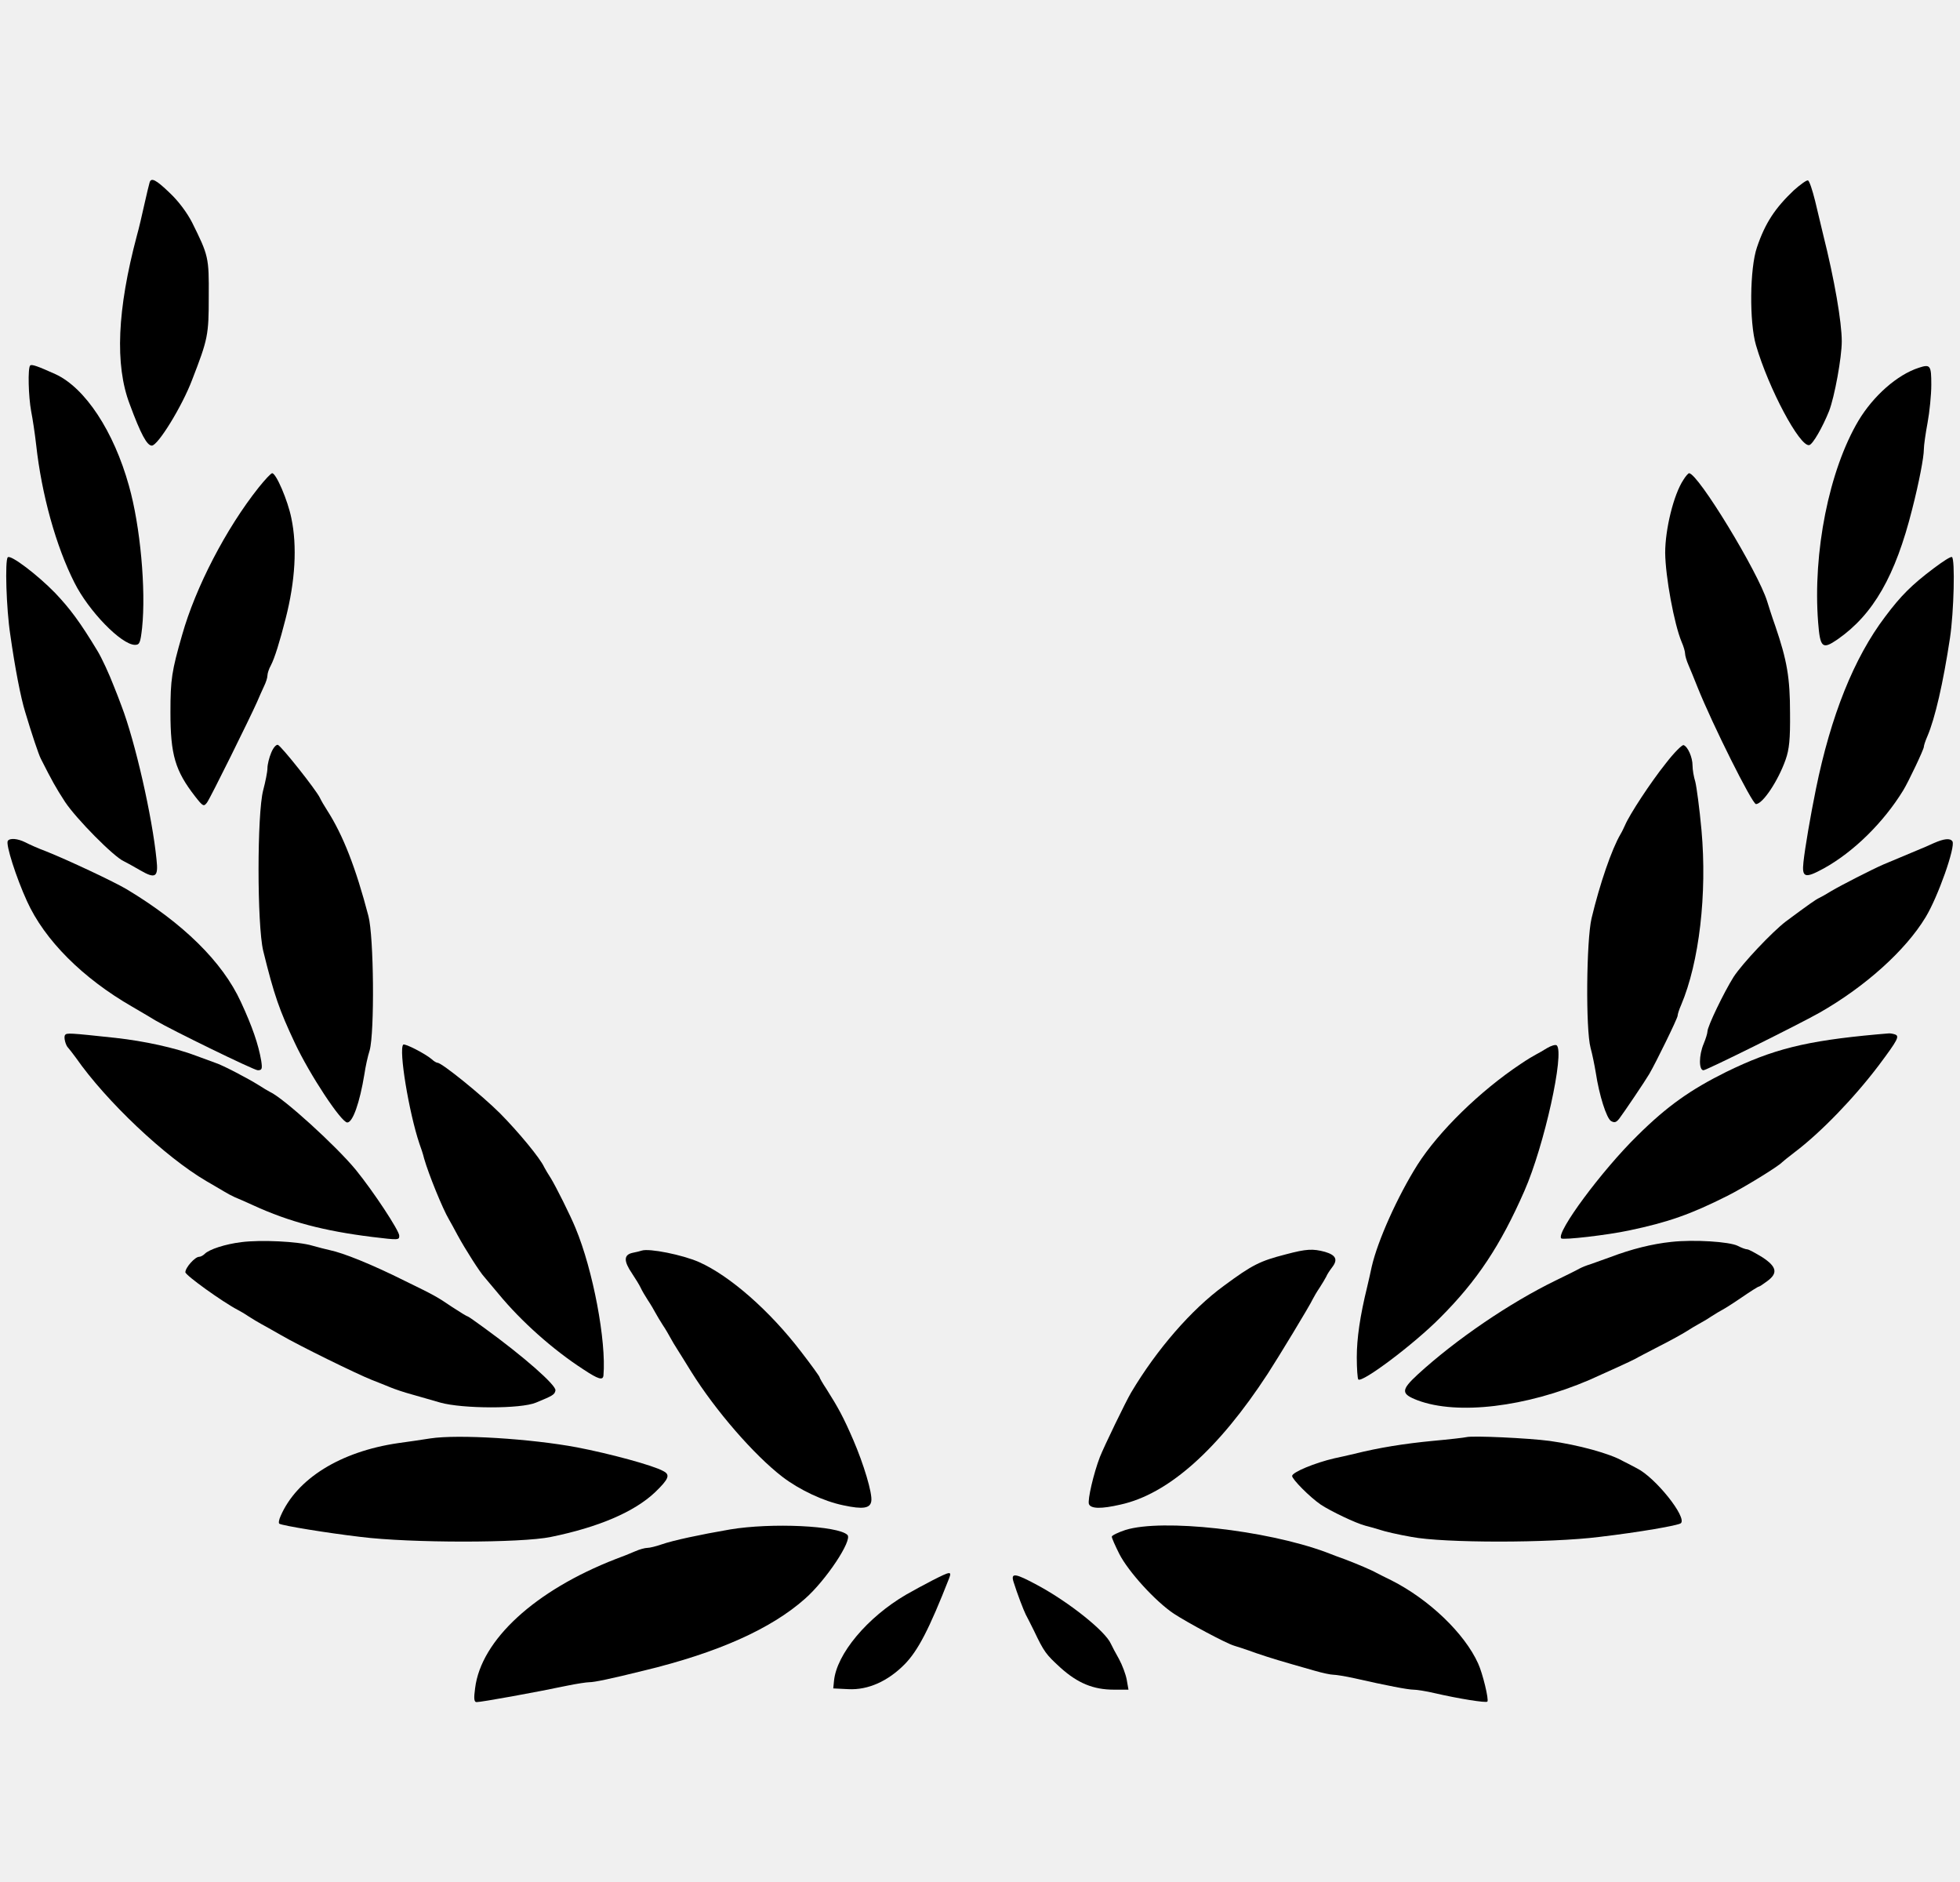
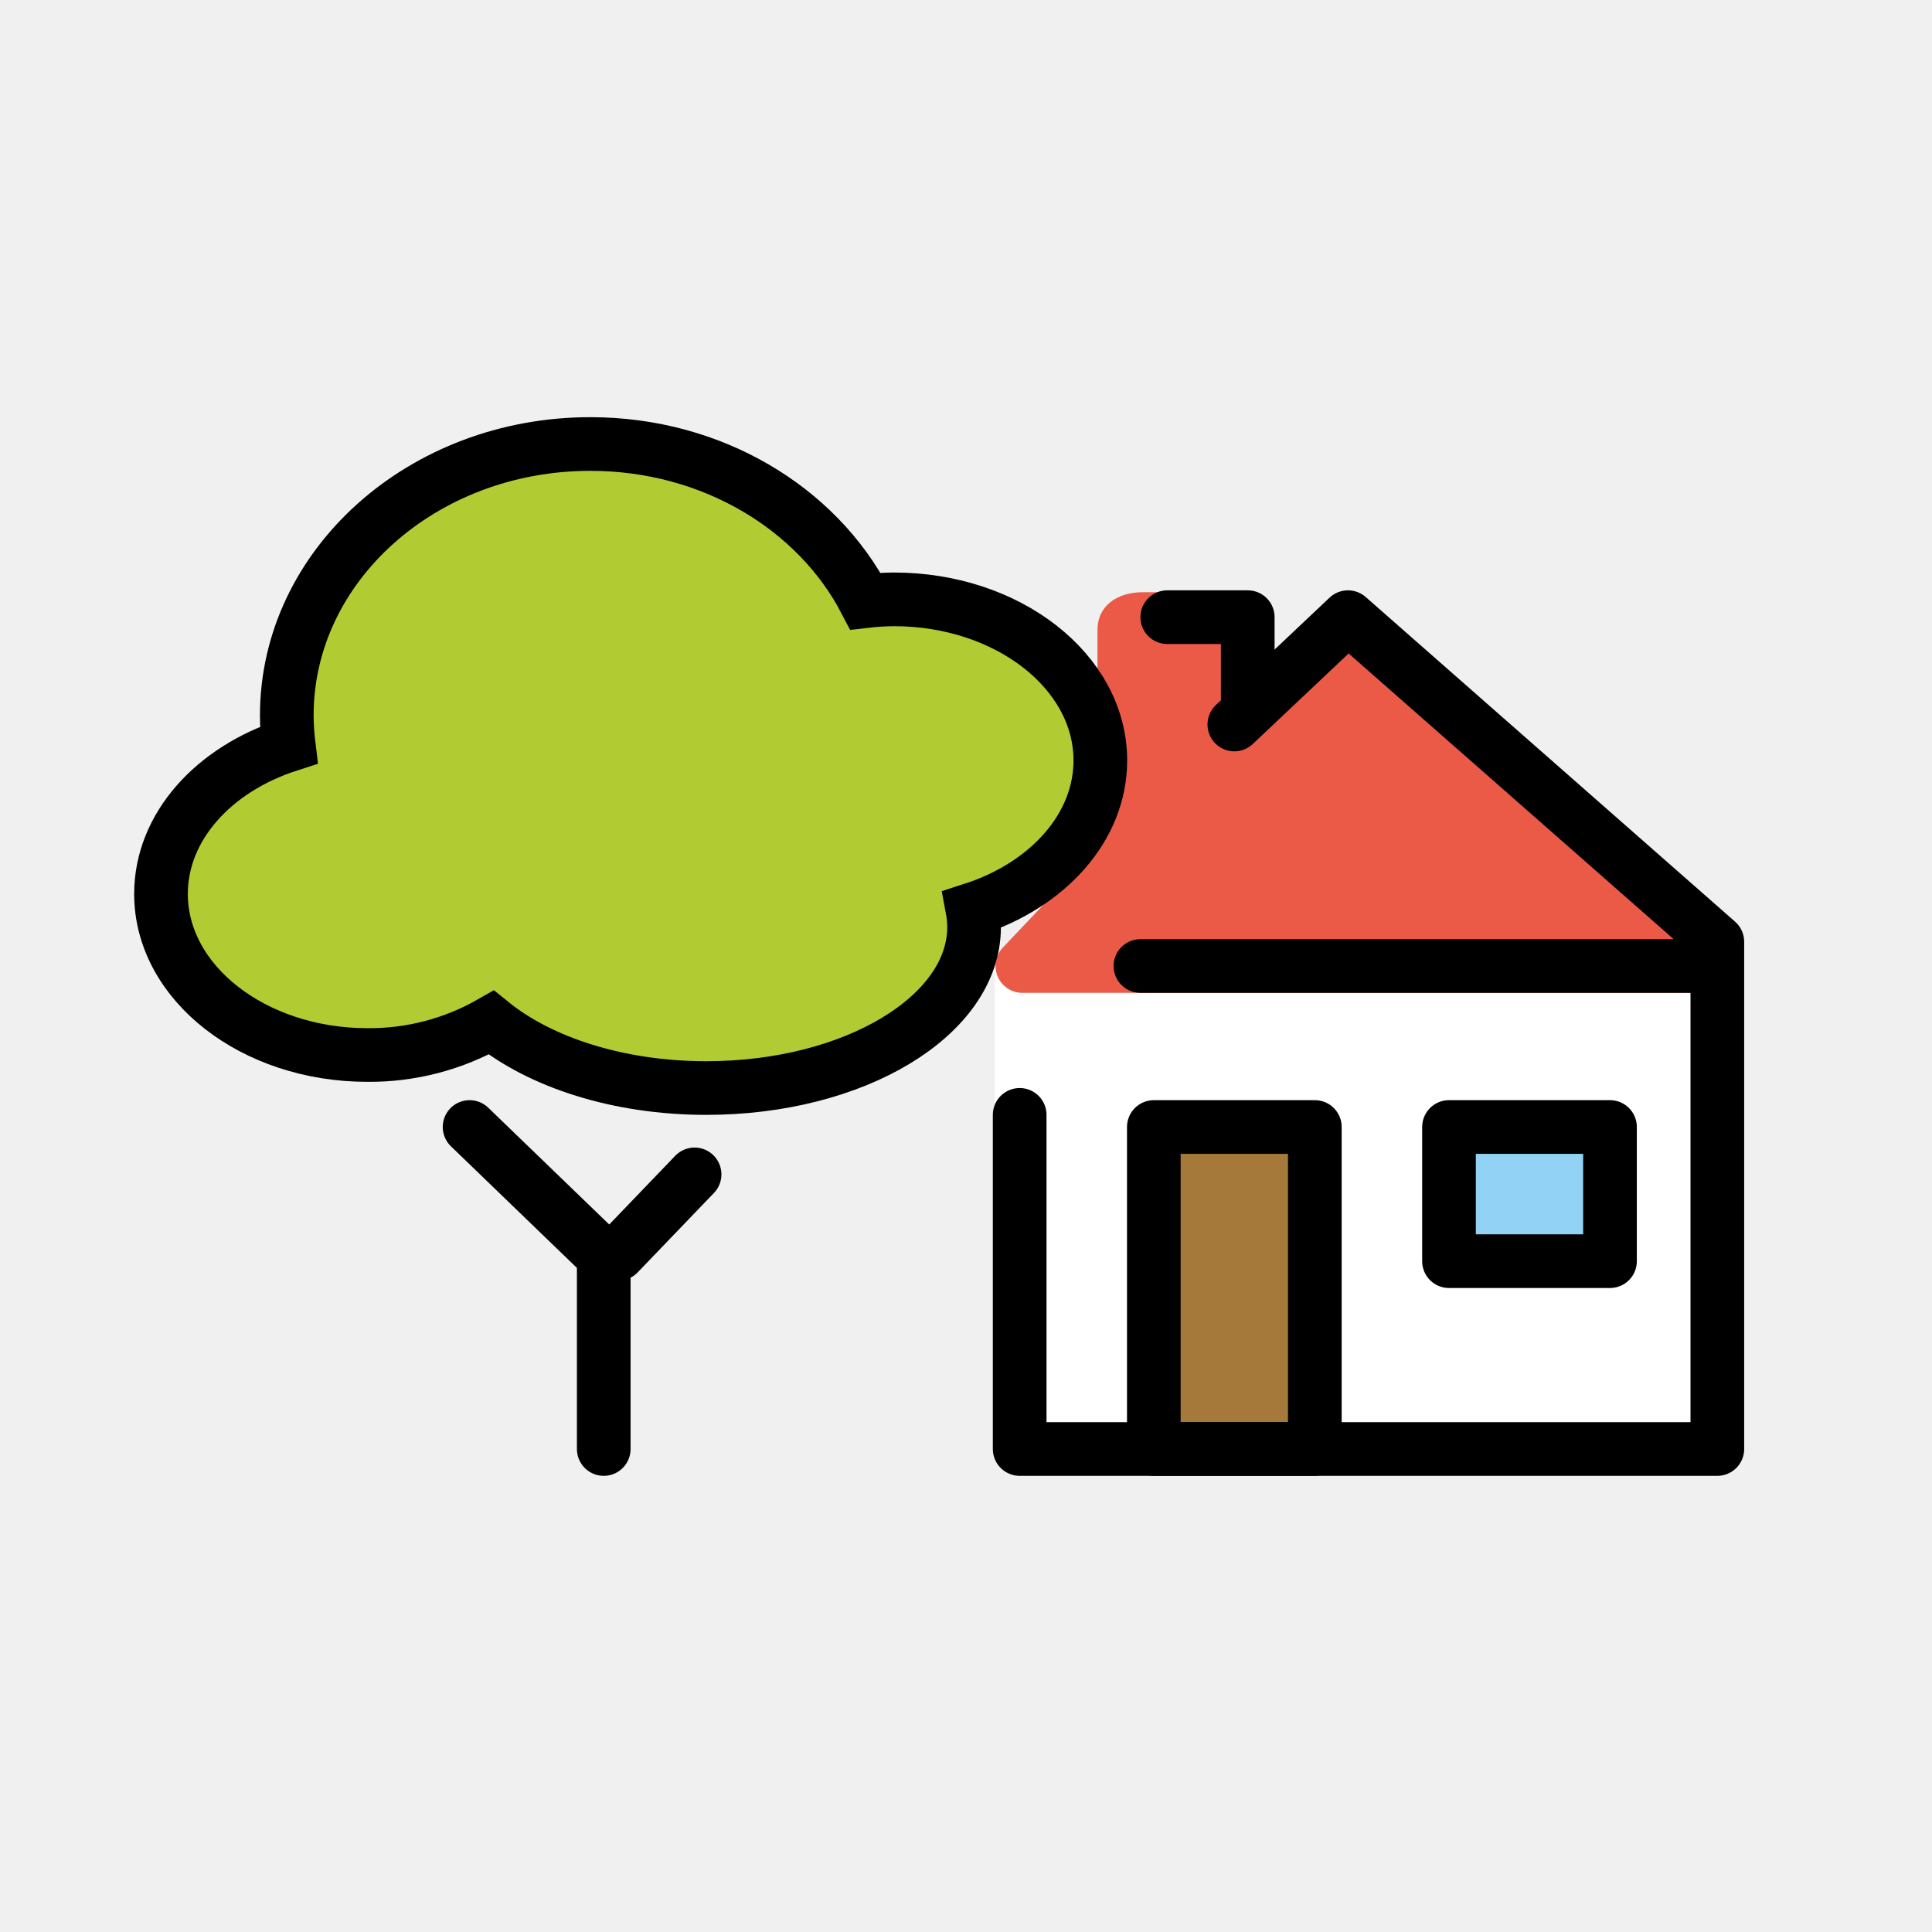
- <svg xmlns="http://www.w3.org/2000/svg" version="1.0" width="900pt" height="864pt" viewBox="0 0 900 864" preserveAspectRatio="xMidYMid meet" id="svg2">
-   <defs id="defs68" />
-   <g id="g3074" transform="matrix(1.142029,0,0,1.142029,-54.21005,-119.6505)">
-     <path d="m 107.6,178.2 c -0.2,0.7 -1.2,4.7 -2.1,8.8 -0.9,4.1 -2.2,9.7 -3,12.5 -7.9,29.7 -8.9,51.9 -2.9,67.7 4.5,12.2 7,16.7 8.9,16.7 2.4,0.1 12.2,-15.8 16.2,-26.4 6.4,-16.5 6.7,-18 6.7,-33.6 0.1,-15.7 -0.1,-16.4 -6.7,-29.7 -2,-3.9 -5.4,-8.5 -8.9,-11.8 -5.7,-5.5 -7.6,-6.4 -8.2,-4.2 z" id="path14" style="fill:#000000;stroke:none" />
-     <path d="m 768.8,181.2 c -7.6,7.2 -11.6,13.2 -14.9,23 -2.9,8.4 -3.1,30.1 -0.4,39.3 5.1,17.5 17.6,40.9 21.4,40.2 1.4,-0.2 5.4,-7.2 8,-13.7 2.2,-5.7 5.1,-21.5 5.1,-28 0,-7.7 -2.9,-24.7 -7.5,-43 -0.7,-3 -2.2,-9.1 -3.2,-13.4 -1.1,-4.4 -2.3,-8.1 -2.9,-8.3 -0.5,-0.2 -3,1.6 -5.6,3.9 z" id="path16" style="fill:#000000;stroke:none" />
-     <path d="m 59.6,251.7 c -1,1 -0.7,12.5 0.4,18.4 0.6,3 1.5,9 2,13.4 2.2,20.1 8,40.9 15.4,55.5 5.7,11.4 18.8,24.9 24.3,25 1.9,0 2.2,-0.7 2.9,-6.8 1.6,-15.4 -0.7,-41 -5.3,-57.2 -6.1,-21.9 -17.6,-39.3 -29.5,-44.8 -7.1,-3.2 -9.6,-4.1 -10.2,-3.5 z" id="path18" style="fill:#000000;stroke:none" />
-     <path d="m 819,252.6 c -8.7,2.8 -18.3,11.3 -24.3,21.3 -11.8,19.9 -18.4,52.9 -16.2,81.1 0.8,10.2 1.7,11 7.8,6.8 14.4,-10 23.3,-25.6 30,-52.3 2.8,-10.9 4.7,-21 4.7,-24 0,-1.7 0.7,-6.5 1.5,-10.8 0.8,-4.3 1.5,-11.2 1.5,-15.3 0,-7.8 -0.4,-8.3 -5,-6.8 z" id="path20" style="fill:#000000;stroke:none" />
-     <path d="m 151.5,300.7 c -13.2,16.6 -25.4,40.2 -30.8,59.3 -4.2,14.6 -4.7,17.9 -4.7,31.1 0,17.1 1.9,23.5 9.9,33.8 3.2,4.1 3.5,4.2 4.8,2.5 1.4,-1.9 17.3,-34.1 20.1,-40.4 0.8,-1.9 2.1,-4.8 2.8,-6.3 0.8,-1.6 1.4,-3.5 1.4,-4.4 0,-0.8 0.6,-2.7 1.4,-4.1 1.5,-2.9 3.5,-9.3 5.9,-18.7 3.9,-15.2 4.7,-29.2 2.3,-40.5 -1.4,-7 -6.1,-18 -7.7,-18 -0.5,0 -2.9,2.6 -5.4,5.7 z" id="path22" style="fill:#000000;stroke:none" />
-     <path d="m 724.3,297.7 c -3.9,5.9 -7.3,19.8 -7.3,29.3 0.1,9.6 3.6,28.6 6.6,35.8 0.8,1.8 1.4,3.9 1.4,4.7 0,0.8 0.6,2.9 1.4,4.7 0.8,1.8 2.4,5.8 3.6,8.8 6,15 22,47 23.5,47 2.7,0 8.9,-9.3 11.9,-17.8 1.5,-4.2 1.9,-8.3 1.8,-18.8 0,-14.2 -1.2,-21.1 -5.9,-34.9 -1.4,-3.9 -2.8,-8.4 -3.3,-10 -3.6,-11.7 -27.8,-51.5 -31.4,-51.5 -0.3,0 -1.4,1.2 -2.3,2.7 z" id="path24" style="fill:#000000;stroke:none" />
-     <path d="m 50.6,328.8 c -1.2,1.1 -0.6,20.7 1,31.1 1.9,13.4 4.2,25.3 6,31.1 2.6,8.7 5.4,17.1 6.3,18.8 4.5,8.9 6,11.6 9.7,17.3 4.5,6.8 19.7,22.2 23.7,23.9 1.2,0.6 4.1,2.2 6.5,3.6 6.2,3.6 7.4,2.8 6.6,-4.3 -1.7,-17.2 -8.6,-47.5 -14.1,-61.8 -0.8,-2.2 -2.2,-5.8 -3.1,-8 -1.8,-4.7 -4.8,-11.2 -6.5,-14 -7,-11.6 -11.1,-17.1 -17.1,-23.4 -7,-7.2 -17.9,-15.5 -19,-14.3 z" id="path26" style="fill:#000000;stroke:none" />
-     <path d="m 825,333.2 c -8.9,6.7 -13.2,11 -19.5,19.4 -12.6,16.6 -21.9,39.9 -27.9,69.4 -2.2,10.8 -4.4,23.7 -5,29.3 -0.7,6.3 0.6,6.7 8.1,2.6 12,-6.6 24.1,-18.5 32,-31.4 2.1,-3.4 8.3,-16.5 8.3,-17.5 0,-0.5 0.6,-2.4 1.4,-4.2 3.1,-7.2 6.4,-21.6 9.1,-39.5 1.6,-10.6 2.1,-31.9 0.8,-32.6 -0.5,-0.3 -3.7,1.8 -7.3,4.5 z" id="path28" style="fill:#000000;stroke:none" />
-     <path d="m 156.5,407.4 c -0.8,1.9 -1.5,4.7 -1.5,6.2 0,1.4 -0.8,5.4 -1.7,8.8 -2.5,9.4 -2.5,54.1 0,64.6 4.4,17.9 6.5,23.8 12.7,37 6,12.8 18.7,32 21.1,32 2.2,0 5,-7.9 6.9,-19.5 0.4,-2.8 1.3,-7 2.1,-9.5 2,-7.2 1.7,-45.7 -0.5,-54 -5.1,-19.5 -10.2,-32.5 -16.6,-42.5 -1.1,-1.7 -2.4,-3.9 -2.9,-5 -1.6,-3.3 -15.5,-20.8 -16.9,-21.3 -0.7,-0.2 -1.9,1.2 -2.7,3.2 z" id="path30" style="fill:#000000;stroke:none" />
-     <path d="m 717.2,411.7 c -6,7.5 -14.4,20.3 -16.3,24.7 -0.5,1.1 -1.3,2.8 -1.8,3.6 -3.6,6.1 -8.4,20.1 -11.7,33.9 -2.1,9 -2.4,44.7 -0.4,52.1 0.7,2.5 1.6,7 2.1,10 1.4,9.2 4.3,18.2 6.1,19.4 1.4,0.8 2.1,0.6 3.3,-0.9 1.9,-2.5 10.6,-15.4 12.1,-18 2.7,-4.6 11.4,-22.4 11.4,-23.4 0,-0.6 0.6,-2.5 1.4,-4.3 7.3,-17.2 10.5,-44.7 8.2,-70.3 -0.8,-8.8 -2,-17.6 -2.5,-19.5 -0.6,-1.9 -1.1,-4.8 -1.1,-6.5 0,-3.3 -1.9,-7.6 -3.6,-8.2 -0.6,-0.2 -3.9,3.1 -7.2,7.4 z" id="path32" style="fill:#000000;stroke:none" />
-     <path d="m 50.6,442.8 c -0.9,1.4 3.4,14.8 7.7,24.2 7.1,15.7 22.4,31 42.4,42.5 4.3,2.5 8.5,5 9.3,5.5 6.4,3.8 39.6,20 41.1,20 1.7,0 1.9,-0.5 1.4,-3.8 -1.1,-6.5 -3.6,-13.8 -8.2,-23.7 C 136.9,491.4 121.1,475.9 98.5,462.3 93.3,459.2 75,450.6 66,447 c -3,-1.1 -6.8,-2.8 -8.3,-3.6 -3.2,-1.6 -6.3,-1.8 -7.1,-0.6 z" id="path34" style="fill:#000000;stroke:none" />
-     <path d="m 825,443.7 c -1.9,0.9 -5,2.2 -6.7,2.9 -7.4,3.1 -10.5,4.4 -13.6,5.7 -4.8,2.1 -16.9,8.3 -20.8,10.6 -1.9,1.2 -4.1,2.4 -4.9,2.8 -1.4,0.6 -4.6,2.9 -13.5,9.5 -5.5,4.2 -17.5,16.9 -21,22.3 -3.9,6.2 -10.5,19.9 -10.5,21.9 0,0.7 -0.7,3 -1.5,4.9 -2,4.7 -2,10.7 -0.1,10.7 1.2,0 37.9,-18.2 46.6,-23.1 18.3,-10.4 34.6,-25 42.7,-38.4 5,-8.2 12.1,-28.4 10.8,-30.5 -0.9,-1.4 -3.4,-1.1 -7.5,0.7 z" id="path36" style="fill:#000000;stroke:none" />
-     <path d="m 73.6,520.9 c -0.6,0.9 0.3,4.2 1.3,5.1 0.3,0.3 1.7,2.1 3.1,4 12.2,17.5 35.9,39.9 52.5,49.6 2.7,1.6 5.9,3.4 7,4.1 1.1,0.7 3,1.7 4.3,2.3 1.3,0.5 4.6,2 7.5,3.3 14.6,6.7 28.5,10.3 47.7,12.7 10.8,1.3 11,1.3 11,-0.5 0,-2 -10.4,-17.8 -17.5,-26.5 -7.9,-9.6 -29,-28.8 -34.5,-31.3 -0.8,-0.4 -2.8,-1.6 -4.5,-2.7 -4.3,-2.7 -14.6,-8.1 -17.5,-9 -1.4,-0.5 -4.9,-1.8 -7.9,-2.9 C 117.9,526 105.7,523.3 94,522 75.3,520 74.2,519.9 73.6,520.9 z" id="path38" style="fill:#000000;stroke:none" />
-     <path d="m 802,520.6 c -28.5,2.6 -41.7,5.9 -60.5,15.1 -14.3,7.1 -23.7,13.7 -35.7,25.6 -14.2,13.9 -32.8,39 -30.6,41.3 0.8,0.7 18.4,-1.3 27.3,-3.2 15.7,-3.3 24.8,-6.5 39.5,-13.9 6.6,-3.3 20.6,-11.9 22,-13.5 0.3,-0.3 2.5,-2.1 5,-4 10.6,-8 24,-21.9 33.9,-35 7.7,-10.3 8.4,-11.7 6.5,-12.4 -0.9,-0.3 -2.1,-0.5 -2.7,-0.4 -0.7,0 -2.8,0.3 -4.7,0.4 z" id="path40" style="fill:#000000;stroke:none" />
-     <path d="m 209.6,524.7 c -1.9,2 2.3,27.3 6.5,39.8 0.6,1.6 1.5,4.3 1.9,6 1.8,6.3 7.4,20.1 10,24.5 0.5,0.8 2,3.6 3.4,6.2 3.2,5.9 9.1,15.1 10.8,16.9 0.7,0.8 3.3,3.9 5.8,6.9 8.9,10.8 21.7,22.3 34.1,30.3 5.9,3.9 7.8,4.5 8,2.4 1.2,-13.8 -4.2,-42.4 -11.2,-59.2 -2.2,-5.4 -8,-16.9 -9.9,-20 -1.1,-1.7 -2.3,-3.7 -2.7,-4.5 -1.6,-3.6 -10.3,-14.1 -17.7,-21.6 -7.4,-7.4 -23.5,-20.4 -25.2,-20.4 -0.4,0 -1.5,-0.6 -2.3,-1.4 -2.7,-2.3 -10.9,-6.5 -11.5,-5.9 z" id="path42" style="fill:#000000;stroke:none" />
-     <path d="m 669.5,526.1 c -1.6,1 -3.7,2.2 -4.5,2.6 -0.8,0.4 -3.5,2 -6,3.7 -16.4,10.9 -33,27.1 -41.6,40.6 -8,12.7 -16,30.5 -18.4,41 -0.4,1.9 -1.2,5.5 -1.8,8 -2.9,11.8 -4.2,20.8 -4.2,28.4 0,4.5 0.3,8.5 0.6,8.9 1.5,1.5 22.3,-14.1 32.9,-24.8 14.9,-14.9 24.3,-29.1 33.9,-51 8,-18.2 16.2,-55.5 13,-58.5 -0.5,-0.4 -2.2,0.1 -3.9,1.1 z" id="path44" style="fill:#000000;stroke:none" />
-     <path d="m 144.5,604.1 c -6.5,0.8 -12.9,2.9 -14.7,4.7 -0.7,0.7 -1.7,1.2 -2.3,1.2 -1.6,0 -5.5,4.3 -5.5,6.2 0,1.2 14.9,11.9 21,15.1 0.8,0.4 2.9,1.6 4.5,2.7 1.7,1.1 3.9,2.4 5,3 1.1,0.6 4.7,2.6 8,4.5 7.2,4.2 30.2,15.5 36.5,18 2.5,1 5.9,2.3 7.5,3 1.7,0.7 5.5,2 8.5,2.8 3,0.9 8.2,2.3 11.5,3.3 8.9,2.5 32.4,2.6 38.5,0 6.8,-2.8 7.5,-3.2 7.8,-4.9 0.4,-2 -12.6,-13.5 -28.6,-25.1 -3.4,-2.5 -6.4,-4.6 -6.6,-4.6 -0.3,0 -3.1,-1.7 -6.3,-3.8 -6.2,-4.2 -7.1,-4.7 -19,-10.5 -13.4,-6.7 -24.9,-11.3 -30.3,-12.4 -1.4,-0.3 -4.5,-1.1 -7,-1.8 -5.7,-1.7 -20.7,-2.4 -28.5,-1.4 z" id="path46" style="fill:#000000;stroke:none" />
-     <path d="m 719.5,604 c -7.7,0.8 -16.1,2.9 -24.5,6.1 -3,1.1 -6.7,2.4 -8.1,2.9 -1.4,0.4 -3.4,1.2 -4.5,1.8 -1,0.6 -5.3,2.7 -9.4,4.7 -18.5,9 -40.1,23.7 -55.5,37.8 -6.8,6.3 -6.8,7.8 0,10.4 16,6 43.6,2.7 69,-8.2 6.3,-2.8 17.1,-7.7 18.5,-8.5 0.8,-0.5 5.1,-2.7 9.5,-5 4.4,-2.2 9.4,-5 11,-6 1.7,-1.1 3.9,-2.4 5,-3 1.1,-0.6 3.4,-1.9 5,-3 1.7,-1.1 3.7,-2.3 4.5,-2.7 0.8,-0.4 4.3,-2.6 7.8,-5 3.5,-2.4 6.5,-4.3 6.8,-4.3 0.3,0 1.8,-1 3.4,-2.2 4.4,-3.2 3.9,-5.8 -1.9,-9.6 -2.8,-1.7 -5.5,-3.2 -6.1,-3.2 -0.6,0 -2.3,-0.6 -3.8,-1.4 -3.4,-1.7 -17.6,-2.6 -26.7,-1.6 z" id="path48" style="fill:#000000;stroke:none" />
-     <path d="m 305.5,607.5 c -0.5,0.2 -2.2,0.6 -3.7,0.9 -3.6,0.8 -3.6,3.3 -0.2,8.3 1.4,2.1 3,4.7 3.5,5.8 0.5,1.1 1.8,3.3 2.9,5 1.1,1.6 2.4,3.9 3,5 0.6,1.1 1.9,3.3 3,5 1.1,1.6 2.4,3.9 3,5 0.6,1.1 1.8,3.2 2.8,4.7 0.9,1.5 3.5,5.5 5.6,9 9.8,15.7 25.3,33.5 36.6,42.2 6.9,5.3 16.7,9.9 24.6,11.5 7.9,1.7 10.8,1.2 11.2,-1.7 0.5,-3.1 -3.1,-15 -7.3,-24.7 -3.9,-9 -5.9,-12.7 -10.7,-20.3 -1.6,-2.4 -2.8,-4.5 -2.8,-4.8 0,-0.3 -3.3,-4.9 -7.4,-10.2 -12.6,-16.5 -28.7,-30.6 -41.1,-36.1 -6.6,-2.9 -20,-5.6 -23,-4.6 z" id="path50" style="fill:#000000;stroke:none" />
-     <path d="m 564.5,609 c -10.5,2.7 -13.5,4.2 -25,12.7 -13,9.5 -26.9,25.5 -37.2,42.8 -2.1,3.5 -11,21.9 -12.6,26 -2.5,6.5 -5,17.2 -4.4,18.9 0.8,1.9 4.9,2 12.7,0.2 19.2,-4.2 39.3,-22.1 59.2,-52.6 4.1,-6.3 17.1,-27.7 18.1,-30 0.4,-0.8 1.6,-2.9 2.7,-4.5 1.1,-1.7 2.3,-3.7 2.7,-4.5 0.3,-0.8 1.4,-2.5 2.4,-3.8 2.4,-3.1 1.5,-4.9 -2.9,-6.2 -4.9,-1.3 -7.4,-1.2 -15.7,1 z" id="path52" style="fill:#000000;stroke:none" />
-     <path d="m 220.5,683 c -3.3,0.5 -9.1,1.4 -13,1.9 -23.2,3.4 -40.7,14.3 -47.2,29.3 -0.7,1.5 -0.9,2.9 -0.5,3.1 1.4,0.8 19.1,3.7 32.7,5.3 20,2.5 64.6,2.5 76.5,0 19.1,-3.9 33.4,-10 41.8,-17.9 5.6,-5.4 6.3,-7.1 3.3,-8.6 -4.1,-2.3 -21.6,-7 -34.6,-9.5 -18.7,-3.5 -47.8,-5.3 -59,-3.6 z" id="path54" style="fill:#000000;stroke:none" />
-     <path d="m 637,682.5 c -0.8,0.2 -6.9,0.9 -13.5,1.5 -11.4,1.1 -21.5,2.7 -31.5,5.2 -2.5,0.6 -6.1,1.4 -8,1.8 -7.8,1.8 -17,5.6 -17,7.1 0,1.3 7.1,8.5 11.5,11.5 3.9,2.6 14.1,7.5 18,8.5 1.7,0.4 4.4,1.2 6,1.7 1.7,0.6 7.3,1.9 12.5,2.8 13.1,2.5 55.5,2.5 75.5,0 16.1,-1.9 31.7,-4.6 32.8,-5.5 2.6,-2.3 -10.2,-18.4 -17.7,-22.1 -2.2,-1.2 -4.8,-2.5 -5.6,-2.9 -5.2,-3 -17.9,-6.5 -29.5,-8.1 -8.3,-1.1 -30.9,-2.2 -33.5,-1.5 z" id="path56" style="fill:#000000;stroke:none" />
-     <path d="m 341,719.6 c -12.2,2.1 -22.9,4.4 -27.5,6 -2.3,0.8 -4.8,1.4 -5.7,1.4 -1,0 -3.2,0.6 -5,1.4 -1.8,0.8 -5.3,2.2 -7.8,3.1 -32.4,12.6 -54.1,32.5 -56.5,51.9 -0.6,4.3 -0.4,5.6 0.6,5.6 2,0 24.1,-4 36.4,-6.6 3.9,-0.8 7.9,-1.4 9,-1.4 1.9,0 8.3,-1.3 22,-4.7 29.4,-7.1 51,-16.7 64.7,-28.9 8.4,-7.4 19.1,-23.5 17,-25.6 -3.7,-3.7 -30.4,-5 -47.2,-2.2 z" id="path58" style="fill:#000000;stroke:none" />
-     <path d="m 500,719.8 c -3,1 -5.5,2.2 -5.5,2.7 0,0.6 1.4,3.7 3,6.9 3.6,7.1 14.5,19.1 22,24.1 5.7,3.7 20.8,11.8 24.1,12.8 1,0.3 5.1,1.6 8.9,3 6.5,2.2 9.2,3 23.6,7.1 3.1,0.9 6.4,1.6 7.5,1.6 1,0 4.8,0.6 8.4,1.4 13.2,3 21.6,4.6 23.8,4.6 1.3,0 5.1,0.6 8.5,1.4 9.5,2.2 20.7,4 21.2,3.4 0.7,-0.7 -1.9,-11.4 -3.7,-15.3 -5.5,-12.2 -19.8,-25.8 -34.8,-33.4 -2.5,-1.2 -5.2,-2.6 -6,-3 -2.1,-1.2 -7.8,-3.6 -12.5,-5.4 -2.2,-0.8 -5.8,-2.1 -8,-3 -24.2,-8.9 -65.7,-13.5 -80.5,-8.9 z" id="path60" style="fill:#000000;stroke:none" />
-     <path d="m 422.5,740 c -3.3,1.7 -8.1,4.3 -10.7,5.8 -15.6,9.1 -28,23.9 -29,34.7 l -0.3,3 6.1,0.3 c 7.9,0.4 15.9,-3.2 22.6,-10 5.4,-5.5 9.9,-14.2 17.9,-34.6 1.1,-2.9 0.5,-2.8 -6.6,0.8 z" id="path62" style="fill:#000000;stroke:none" />
-     <path d="m 455,740.7 c 1.5,4.8 4,11.3 4.9,13.1 0.5,0.9 2,3.9 3.3,6.5 4.1,8.6 4.8,9.5 10.7,14.9 6.9,6.2 13.2,8.8 21.4,8.8 l 5.9,0 -0.7,-4 c -0.4,-2.2 -1.8,-5.9 -3.1,-8.3 -1.3,-2.3 -2.8,-5.1 -3.3,-6.2 -2.2,-5 -16.7,-16.6 -29.3,-23.4 -9.2,-5 -11,-5.2 -9.8,-1.4 z" id="path64" style="fill:#000000;stroke:none" />
+ <svg xmlns="http://www.w3.org/2000/svg" id="emoji" viewBox="0 0 72 72" version="1.1">
+   <g id="color">
+     <rect x="37.075" y="36.053" width="26.884" height="18.114" fill="#FFFFFF" />
+     <polygon fill="#EA5A47" stroke="#EA5A47" stroke-linecap="round" stroke-linejoin="round" stroke-miterlimit="10" stroke-width="2" points="50.235,23.2 38.1,36 63.5,36" />
+     <path fill="#EA5A47" d="M47.3,26l-6.4,6.059v-8.573c0-0.931,0.755-1.416,1.686-1.416h3.028 c0.931,0,1.686,0.485,1.686,1.416C47.3,23.486,47.3,26,47.3,26z" />
+     <rect x="43" y="42" width="6" height="12" fill="#A57939" />
+     <rect x="54" y="42" width="6" height="5" fill="#92D3F5" />
+     <path fill="#B1CC33" d="M41.006,28.339c0-3.312-3.445-6.003-7.694-6.003c-0.355,0.003-0.71,0.025-1.062,0.066 c-1.8-3.455-5.707-5.855-10.25-5.855c-6.248,0-11.312,4.529-11.312,10.114c0.001,0.369,0.025,0.738,0.07,1.104 C7.966,28.666,6,30.81,6,33.314c0,3.312,3.445,6.003,7.694,6.003c1.615,0.014,3.206-0.402,4.614-1.207 c1.818,1.477,4.726,2.438,8.015,2.438c5.511,0,9.978-2.688,9.978-6.003c-0.001-0.219-0.021-0.438-0.061-0.653 C39.036,32.99,41.006,30.845,41.006,28.339z" />
+   </g>
+   <g id="hair" />
+   <g id="skin" />
+   <g id="skin-shadow" />
+   <g id="line">
+     <polyline fill="none" stroke="#000000" stroke-linecap="round" stroke-linejoin="round" stroke-miterlimit="10" stroke-width="2" points="46,27 50.235,23 64,35.098 64,54 38,54 38,41.548" />
+     <rect x="43" y="42" width="6" height="12" fill="none" stroke="#000000" stroke-linecap="round" stroke-linejoin="round" stroke-miterlimit="10" stroke-width="2" />
+     <rect x="54" y="42" width="6" height="5" fill="none" stroke="#000000" stroke-linecap="round" stroke-linejoin="round" stroke-miterlimit="10" stroke-width="2" />
+     <polyline fill="none" stroke="#000000" stroke-linecap="round" stroke-linejoin="round" stroke-miterlimit="10" stroke-width="2" points="43.5,23 46.5,23 46.5,26" />
+     <path fill="none" stroke="#000000" stroke-miterlimit="10" stroke-width="2" d="M31.245,39.34" />
+     <polyline fill="none" stroke="#000000" stroke-linecap="round" stroke-linejoin="round" stroke-width="2" points="22.5,54 22.5,46.827 17.5,42" />
+     <line x1="23.041" x2="25.885" y1="46.727" y2="43.766" fill="none" stroke="#000000" stroke-linecap="round" stroke-linejoin="round" stroke-width="2" />
+     <path fill="none" stroke="#000000" stroke-linecap="round" stroke-miterlimit="10" stroke-width="2" d="M41.006,28.339 c0-3.312-3.445-6.003-7.694-6.003c-0.355,0.003-0.71,0.025-1.062,0.066c-1.8-3.455-5.707-5.855-10.25-5.855 c-6.248,0-11.312,4.529-11.312,10.114c0.001,0.369,0.025,0.738,0.07,1.104C7.966,28.666,6,30.81,6,33.314 c0,3.312,3.445,6.003,7.694,6.003c1.615,0.014,3.206-0.402,4.614-1.207c1.818,1.477,4.726,2.438,8.015,2.438 c5.511,0,9.978-2.688,9.978-6.003c-0.001-0.219-0.021-0.438-0.061-0.653 C39.036,32.99,41.006,30.845,41.006,28.339z" />
+     <line x1="63.5" x2="42.5" y1="36" y2="36" fill="none" stroke="#000000" stroke-linecap="round" stroke-linejoin="round" stroke-miterlimit="10" stroke-width="2" />
  </g>
</svg>
